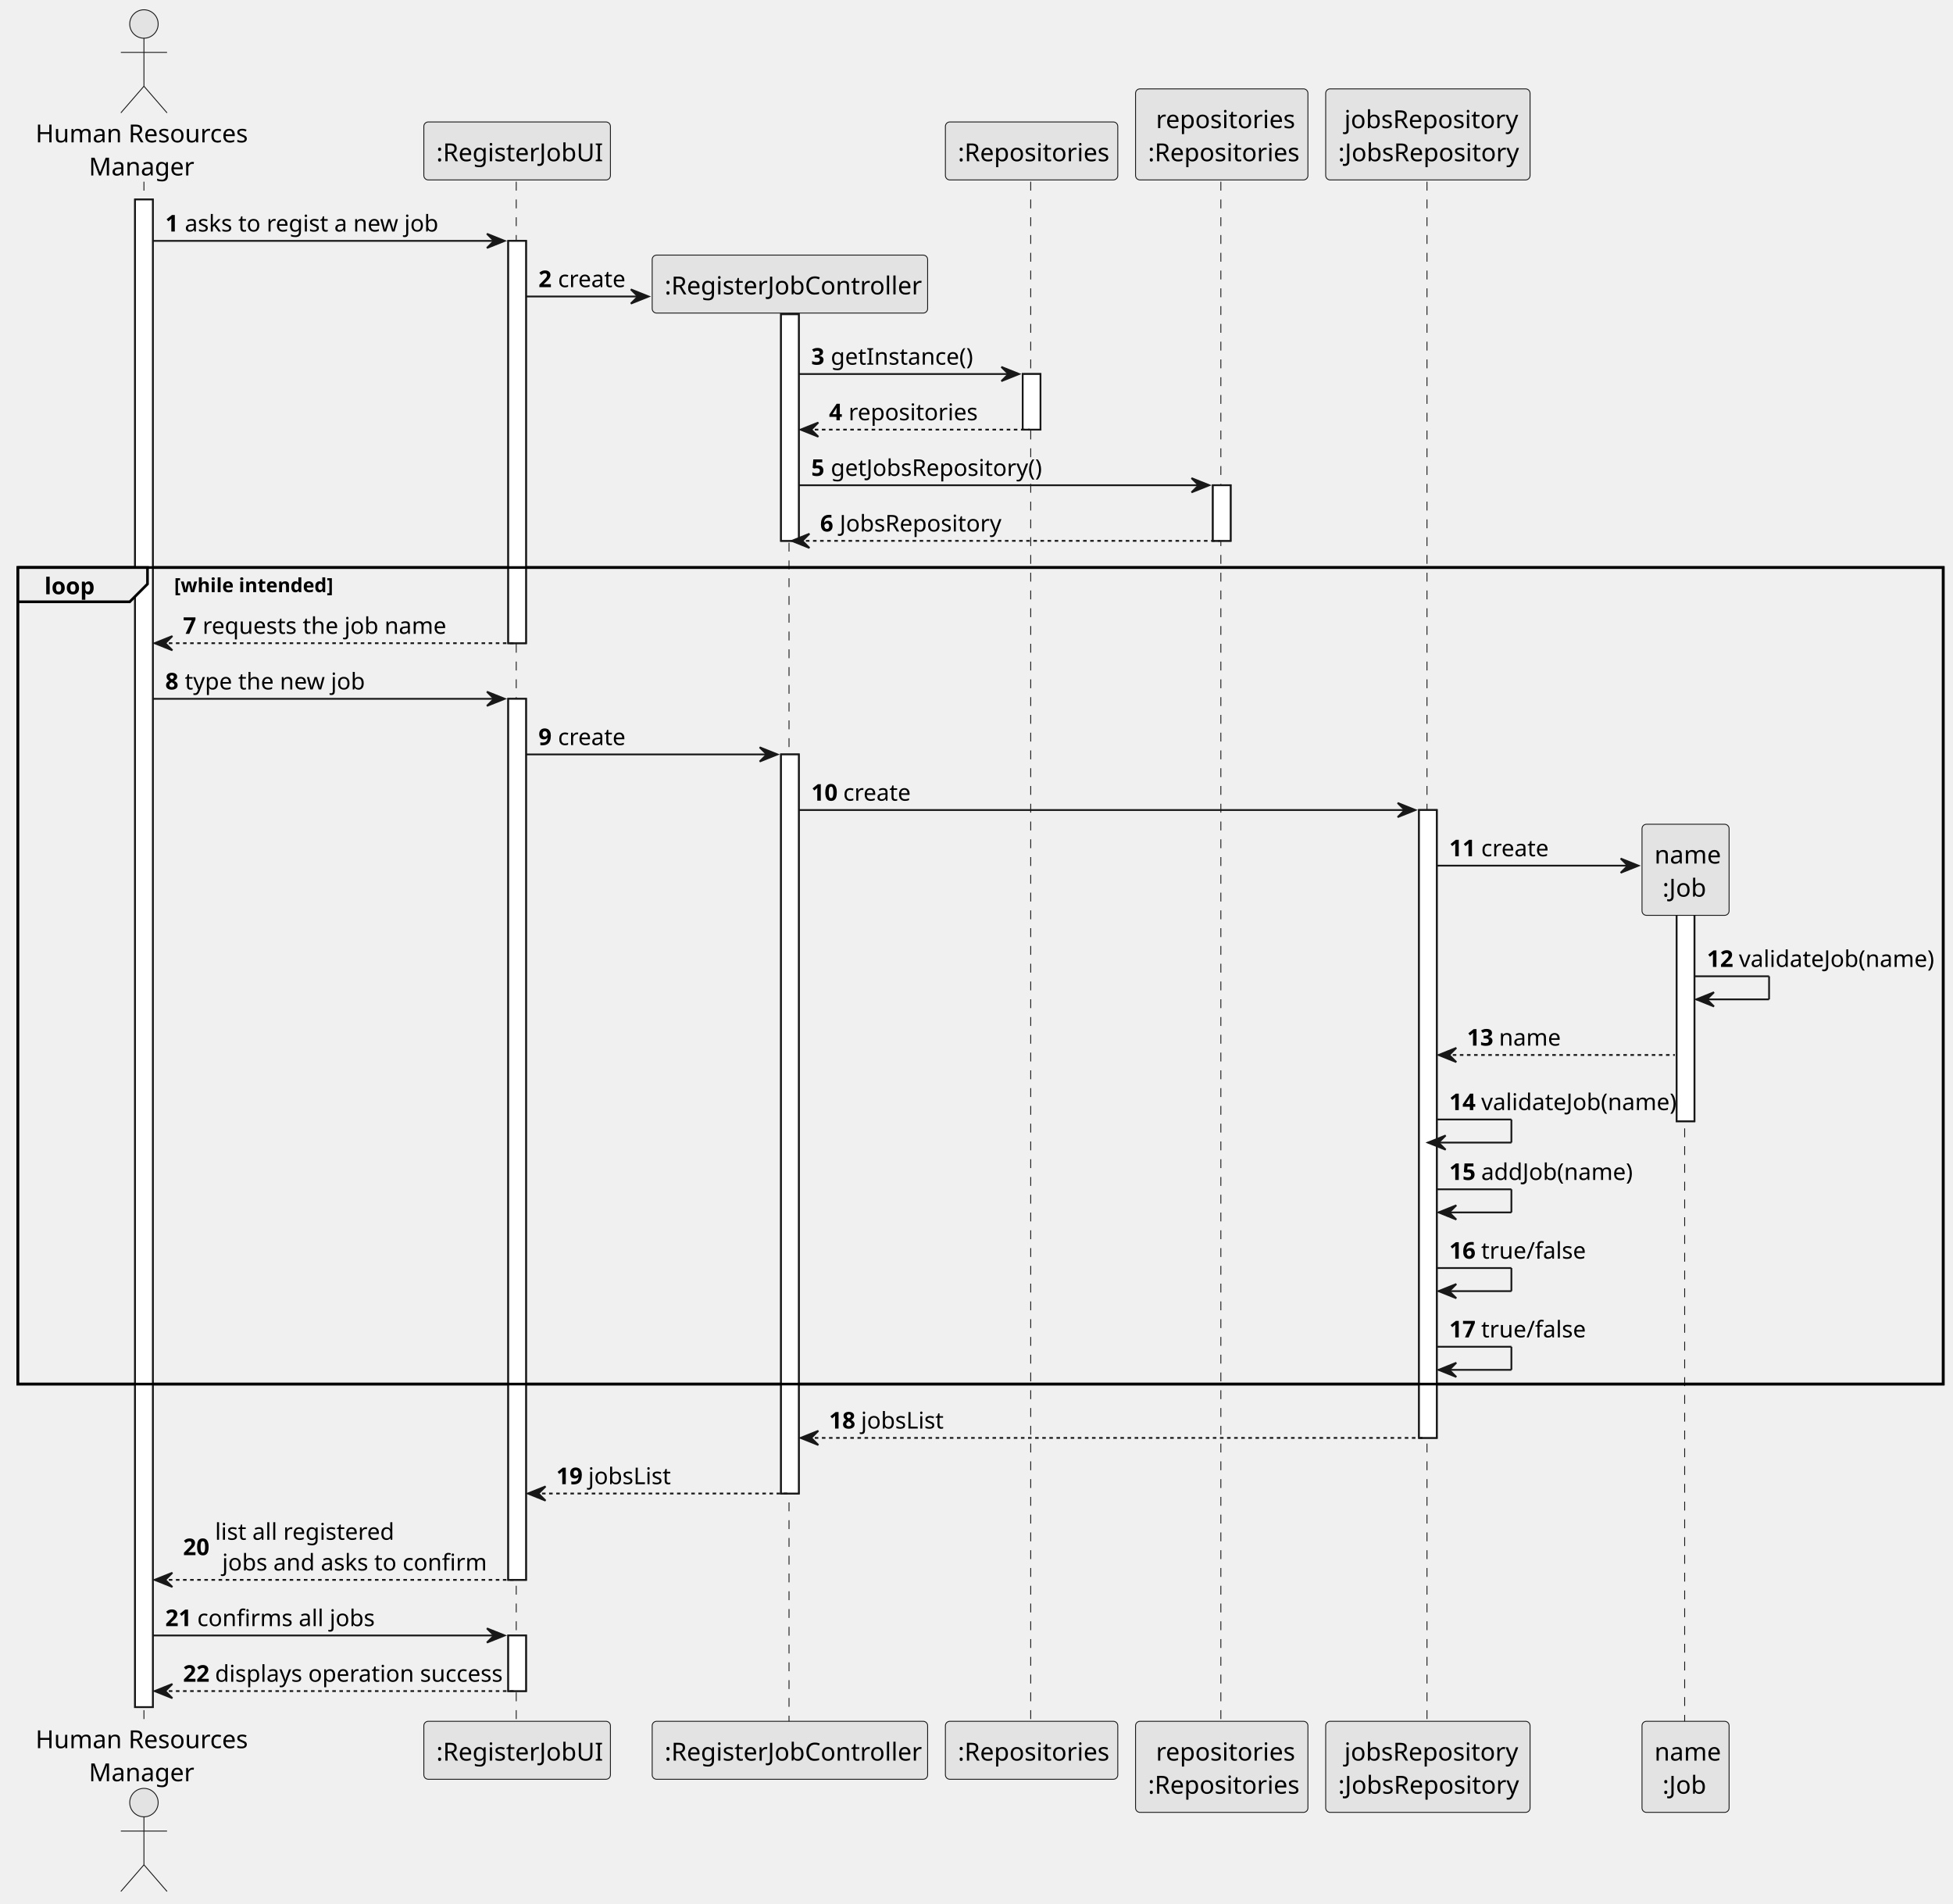
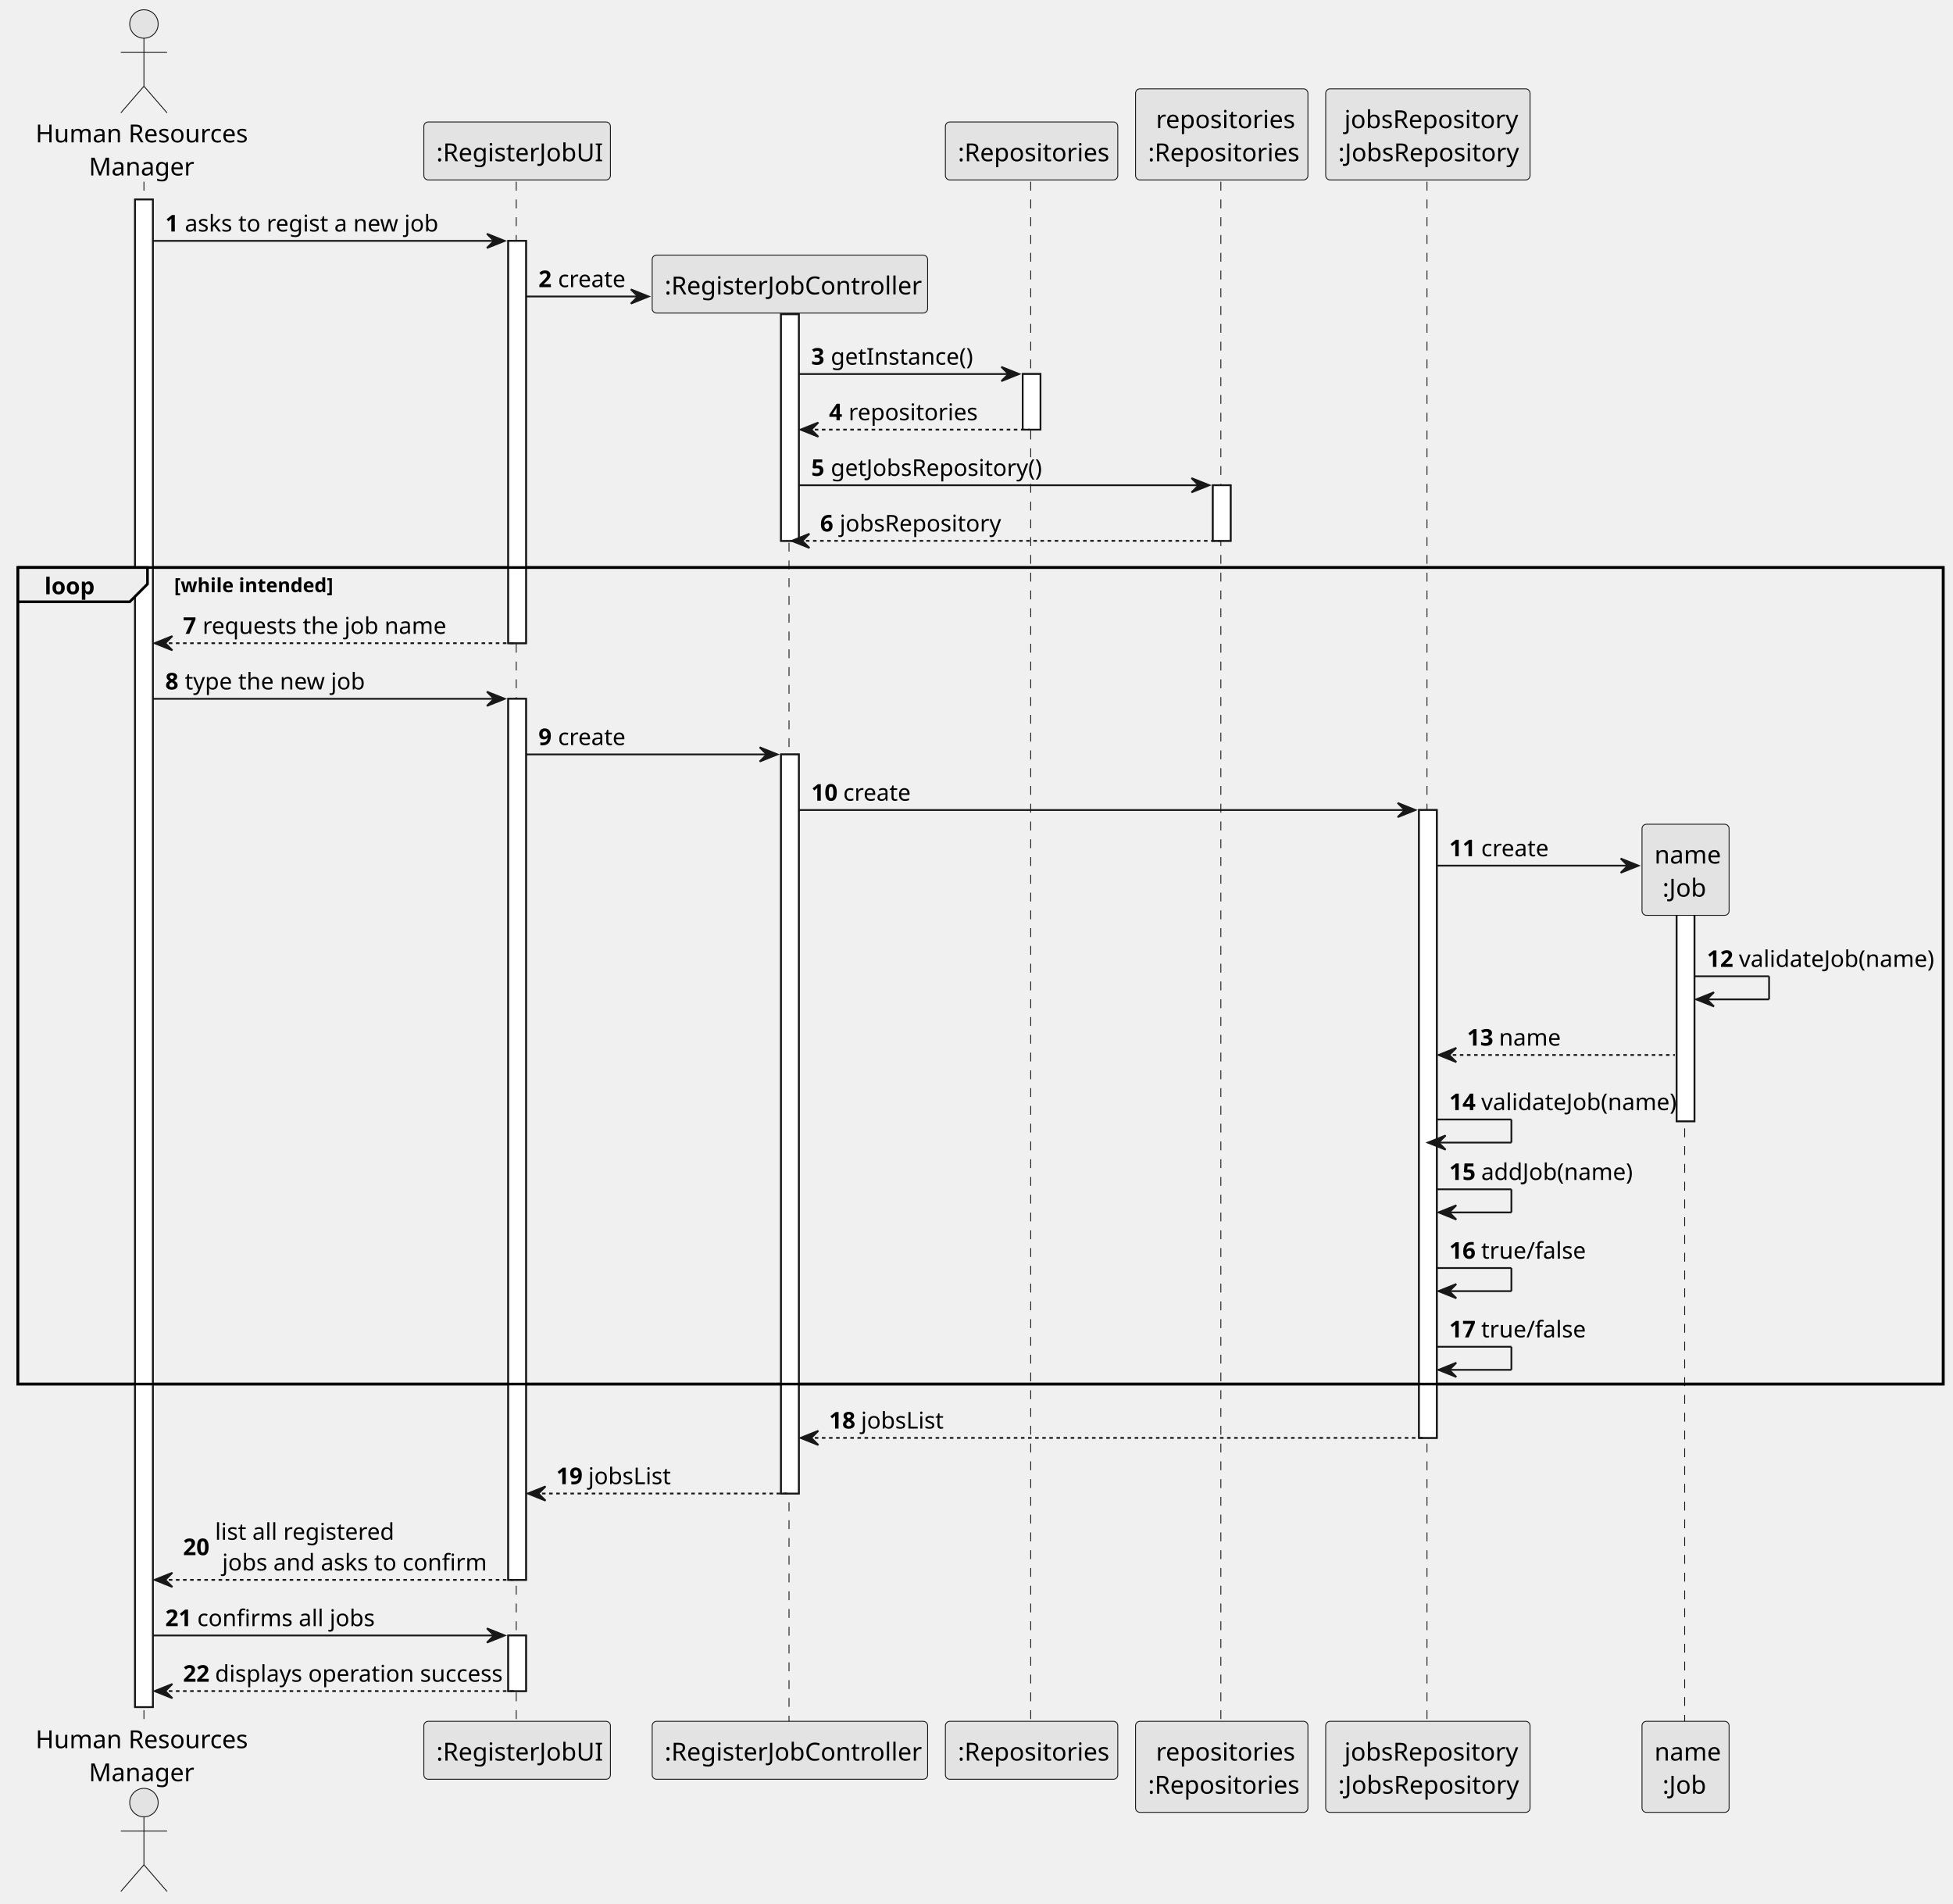
<svg xmlns="http://www.w3.org/2000/svg" contentStyleType="text/css" height="1071px" preserveAspectRatio="none" style="width:1099px;height:1071px;background:#FFFFFF;" version="1.1" viewBox="0 0 1099 1071" width="1099px" zoomAndPan="magnify">
  <defs />
  <g>
    <rect fill="#FFFFFF" height="848.266" style="stroke:#181818;stroke-width:1.0;" width="10" x="76" y="112.242" />
    <rect fill="#FFFFFF" height="226.367" style="stroke:#181818;stroke-width:1.0;" width="10" x="286" y="135.533" />
    <rect fill="#FFFFFF" height="495.734" style="stroke:#181818;stroke-width:1.0;" width="10" x="286" y="393.191" />
    <rect fill="#FFFFFF" height="31.291" style="stroke:#181818;stroke-width:1.0;" width="10" x="286" y="920.217" />
    <rect fill="#FFFFFF" height="127.494" style="stroke:#181818;stroke-width:1.0;" width="10" x="439.5" y="176.824" />
    <rect fill="#FFFFFF" height="415.861" style="stroke:#181818;stroke-width:1.0;" width="10" x="439.5" y="424.482" />
    <rect fill="#FFFFFF" height="31.291" style="stroke:#181818;stroke-width:1.0;" width="10" x="575.5" y="210.445" />
    <rect fill="#FFFFFF" height="31.291" style="stroke:#181818;stroke-width:1.0;" width="10" x="682.5" y="273.027" />
    <rect fill="#FFFFFF" height="353.279" style="stroke:#181818;stroke-width:1.0;" width="10" x="798.5" y="455.773" />
    <rect fill="#FFFFFF" height="133.824" style="stroke:#181818;stroke-width:1.0;" width="10" x="943.5" y="497.065" />
    <rect fill="none" height="459.443" style="stroke:#000000;stroke-width:1.5;" width="1083.5" x="10" y="319.318" />
    <line style="stroke:#181818;stroke-width:0.5;stroke-dasharray:5.0,5.0;" x1="81" x2="81" y1="102.242" y2="969.508" />
    <line style="stroke:#181818;stroke-width:0.5;stroke-dasharray:5.0,5.0;" x1="290.5" x2="290.5" y1="102.242" y2="969.508" />
    <line style="stroke:#181818;stroke-width:0.5;stroke-dasharray:5.0,5.0;" x1="444" x2="444" y1="175.344" y2="969.508" />
    <line style="stroke:#181818;stroke-width:0.5;stroke-dasharray:5.0,5.0;" x1="580" x2="580" y1="102.242" y2="969.508" />
    <line style="stroke:#181818;stroke-width:0.5;stroke-dasharray:5.0,5.0;" x1="687" x2="687" y1="102.242" y2="969.508" />
    <line style="stroke:#181818;stroke-width:0.5;stroke-dasharray:5.0,5.0;" x1="803" x2="803" y1="102.242" y2="969.508" />
    <line style="stroke:#181818;stroke-width:0.5;stroke-dasharray:5.0,5.0;" x1="948" x2="948" y1="504.894" y2="969.508" />
    <text fill="#000000" font-family="sans-serif" font-size="14" lengthAdjust="spacing" textLength="116" x="20" y="80.107">Human Resources</text>
    <text fill="#000000" font-family="sans-serif" font-size="14" lengthAdjust="spacing" textLength="56" x="50" y="98.728">Manager</text>
    <ellipse cx="81" cy="13.5" fill="#E3E3E3" rx="8" ry="8" style="stroke:#181818;stroke-width:0.5;" />
    <path d="M81,21.5 L81,48.5 M68,29.5 L94,29.5 M81,48.5 L68,63.5 M81,48.5 L94,63.5 " fill="none" style="stroke:#181818;stroke-width:0.5;" />
    <text fill="#000000" font-family="sans-serif" font-size="14" lengthAdjust="spacing" textLength="116" x="20" y="983.615">Human Resources</text>
    <text fill="#000000" font-family="sans-serif" font-size="14" lengthAdjust="spacing" textLength="56" x="50" y="1002.236">Manager</text>
    <ellipse cx="81" cy="1014.25" fill="#E3E3E3" rx="8" ry="8" style="stroke:#181818;stroke-width:0.5;" />
    <path d="M81,1022.25 L81,1049.25 M68,1030.25 L94,1030.25 M81,1049.25 L68,1064.25 M81,1049.25 L94,1064.25 " fill="none" style="stroke:#181818;stroke-width:0.5;" />
    <rect fill="#E3E3E3" height="32.621" rx="2.5" ry="2.5" style="stroke:#181818;stroke-width:0.5;" width="105" x="238.5" y="68.621" />
    <text fill="#000000" font-family="sans-serif" font-size="14" lengthAdjust="spacing" textLength="91" x="245.5" y="90.728">:RegisterJobUI</text>
    <rect fill="#E3E3E3" height="32.621" rx="2.5" ry="2.5" style="stroke:#181818;stroke-width:0.5;" width="105" x="238.5" y="968.508" />
    <text fill="#000000" font-family="sans-serif" font-size="14" lengthAdjust="spacing" textLength="91" x="245.5" y="990.615">:RegisterJobUI</text>
    <rect fill="#E3E3E3" height="32.621" rx="2.5" ry="2.5" style="stroke:#181818;stroke-width:0.5;" width="155" x="367" y="968.508" />
    <text fill="#000000" font-family="sans-serif" font-size="14" lengthAdjust="spacing" textLength="141" x="374" y="990.615">:RegisterJobController</text>
    <rect fill="#E3E3E3" height="32.621" rx="2.5" ry="2.5" style="stroke:#181818;stroke-width:0.5;" width="97" x="532" y="68.621" />
    <text fill="#000000" font-family="sans-serif" font-size="14" lengthAdjust="spacing" textLength="83" x="539" y="90.728">:Repositories</text>
    <rect fill="#E3E3E3" height="32.621" rx="2.5" ry="2.5" style="stroke:#181818;stroke-width:0.5;" width="97" x="532" y="968.508" />
    <text fill="#000000" font-family="sans-serif" font-size="14" lengthAdjust="spacing" textLength="83" x="539" y="990.615">:Repositories</text>
    <rect fill="#E3E3E3" height="51.242" rx="2.5" ry="2.5" style="stroke:#181818;stroke-width:0.5;" width="97" x="639" y="50" />
    <text fill="#000000" font-family="sans-serif" font-size="14" lengthAdjust="spacing" textLength="74" x="650.5" y="72.107">repositories</text>
    <text fill="#000000" font-family="sans-serif" font-size="14" lengthAdjust="spacing" textLength="83" x="646" y="90.728">:Repositories</text>
    <rect fill="#E3E3E3" height="51.242" rx="2.5" ry="2.5" style="stroke:#181818;stroke-width:0.5;" width="97" x="639" y="968.508" />
    <text fill="#000000" font-family="sans-serif" font-size="14" lengthAdjust="spacing" textLength="74" x="650.5" y="990.615">repositories</text>
    <text fill="#000000" font-family="sans-serif" font-size="14" lengthAdjust="spacing" textLength="83" x="646" y="1009.236">:Repositories</text>
    <rect fill="#E3E3E3" height="51.242" rx="2.5" ry="2.5" style="stroke:#181818;stroke-width:0.5;" width="115" x="746" y="50" />
    <text fill="#000000" font-family="sans-serif" font-size="14" lengthAdjust="spacing" textLength="94" x="756.5" y="72.107">jobsRepository</text>
    <text fill="#000000" font-family="sans-serif" font-size="14" lengthAdjust="spacing" textLength="101" x="753" y="90.728">:JobsRepository</text>
    <rect fill="#E3E3E3" height="51.242" rx="2.5" ry="2.5" style="stroke:#181818;stroke-width:0.5;" width="115" x="746" y="968.508" />
    <text fill="#000000" font-family="sans-serif" font-size="14" lengthAdjust="spacing" textLength="94" x="756.5" y="990.615">jobsRepository</text>
    <text fill="#000000" font-family="sans-serif" font-size="14" lengthAdjust="spacing" textLength="101" x="753" y="1009.236">:JobsRepository</text>
    <rect fill="#E3E3E3" height="51.242" rx="2.5" ry="2.5" style="stroke:#181818;stroke-width:0.5;" width="49" x="924" y="968.508" />
    <text fill="#000000" font-family="sans-serif" font-size="14" lengthAdjust="spacing" textLength="35" x="931" y="990.615">name</text>
    <text fill="#000000" font-family="sans-serif" font-size="14" lengthAdjust="spacing" textLength="26" x="935.5" y="1009.236">:Job</text>
    <rect fill="#FFFFFF" height="848.266" style="stroke:#181818;stroke-width:1.0;" width="10" x="76" y="112.242" />
    <rect fill="#FFFFFF" height="226.367" style="stroke:#181818;stroke-width:1.0;" width="10" x="286" y="135.533" />
    <rect fill="#FFFFFF" height="495.734" style="stroke:#181818;stroke-width:1.0;" width="10" x="286" y="393.191" />
    <rect fill="#FFFFFF" height="31.291" style="stroke:#181818;stroke-width:1.0;" width="10" x="286" y="920.217" />
    <rect fill="#FFFFFF" height="127.494" style="stroke:#181818;stroke-width:1.0;" width="10" x="439.5" y="176.824" />
    <rect fill="#FFFFFF" height="415.861" style="stroke:#181818;stroke-width:1.0;" width="10" x="439.5" y="424.482" />
    <rect fill="#FFFFFF" height="31.291" style="stroke:#181818;stroke-width:1.0;" width="10" x="575.5" y="210.445" />
    <rect fill="#FFFFFF" height="31.291" style="stroke:#181818;stroke-width:1.0;" width="10" x="682.5" y="273.027" />
    <rect fill="#FFFFFF" height="353.279" style="stroke:#181818;stroke-width:1.0;" width="10" x="798.5" y="455.773" />
    <rect fill="#FFFFFF" height="133.824" style="stroke:#181818;stroke-width:1.0;" width="10" x="943.5" y="497.065" />
    <polygon fill="#181818" points="274,131.533,284,135.533,274,139.533,278,135.533" style="stroke:#181818;stroke-width:1.0;" />
    <line style="stroke:#181818;stroke-width:1.0;" x1="86" x2="280" y1="135.533" y2="135.533" />
    <text fill="#000000" font-family="sans-serif" font-size="13" font-weight="bold" lengthAdjust="spacing" textLength="7" x="93" y="130.27">1</text>
    <text fill="#000000" font-family="sans-serif" font-size="13" lengthAdjust="spacing" textLength="138" x="104" y="130.27">asks to regist a new job</text>
    <polygon fill="#181818" points="355,162.824,365,166.824,355,170.824,359,166.824" style="stroke:#181818;stroke-width:1.0;" />
    <line style="stroke:#181818;stroke-width:1.0;" x1="296" x2="361" y1="166.824" y2="166.824" />
    <text fill="#000000" font-family="sans-serif" font-size="13" font-weight="bold" lengthAdjust="spacing" textLength="7" x="303" y="161.561">2</text>
    <text fill="#000000" font-family="sans-serif" font-size="13" lengthAdjust="spacing" textLength="36" x="314" y="161.561">create</text>
    <rect fill="#E3E3E3" height="32.621" rx="2.5" ry="2.5" style="stroke:#181818;stroke-width:0.5;" width="155" x="367" y="143.533" />
    <text fill="#000000" font-family="sans-serif" font-size="14" lengthAdjust="spacing" textLength="141" x="374" y="165.641">:RegisterJobController</text>
    <polygon fill="#181818" points="563.5,206.445,573.5,210.445,563.5,214.445,567.5,210.445" style="stroke:#181818;stroke-width:1.0;" />
    <line style="stroke:#181818;stroke-width:1.0;" x1="449.5" x2="569.5" y1="210.445" y2="210.445" />
    <text fill="#000000" font-family="sans-serif" font-size="13" font-weight="bold" lengthAdjust="spacing" textLength="7" x="456.5" y="205.183">3</text>
    <text fill="#000000" font-family="sans-serif" font-size="13" lengthAdjust="spacing" textLength="75" x="467.5" y="205.183">getInstance()</text>
    <polygon fill="#181818" points="460.5,237.736,450.5,241.736,460.5,245.736,456.5,241.736" style="stroke:#181818;stroke-width:1.0;" />
    <line style="stroke:#181818;stroke-width:1.0;stroke-dasharray:2.0,2.0;" x1="454.5" x2="579.5" y1="241.736" y2="241.736" />
    <text fill="#000000" font-family="sans-serif" font-size="13" font-weight="bold" lengthAdjust="spacing" textLength="7" x="466.5" y="236.474">4</text>
    <text fill="#000000" font-family="sans-serif" font-size="13" lengthAdjust="spacing" textLength="67" x="477.5" y="236.474">repositories</text>
    <polygon fill="#181818" points="670.5,269.027,680.5,273.027,670.5,277.027,674.5,273.027" style="stroke:#181818;stroke-width:1.0;" />
    <line style="stroke:#181818;stroke-width:1.0;" x1="449.5" x2="676.5" y1="273.027" y2="273.027" />
    <text fill="#000000" font-family="sans-serif" font-size="13" font-weight="bold" lengthAdjust="spacing" textLength="7" x="456.5" y="267.765">5</text>
    <text fill="#000000" font-family="sans-serif" font-size="13" lengthAdjust="spacing" textLength="115" x="467.5" y="267.765">getJobsRepository()</text>
    <polygon fill="#181818" points="455.5,300.318,445.5,304.318,455.5,308.318,451.5,304.318" style="stroke:#181818;stroke-width:1.0;" />
    <line style="stroke:#181818;stroke-width:1.0;stroke-dasharray:2.0,2.0;" x1="449.5" x2="686.5" y1="304.318" y2="304.318" />
    <text fill="#000000" font-family="sans-serif" font-size="13" font-weight="bold" lengthAdjust="spacing" textLength="7" x="461.5" y="299.056">6</text>
-     <text fill="#000000" font-family="sans-serif" font-size="13" lengthAdjust="spacing" textLength="89" x="472.5" y="299.056">JobsRepository</text>
+     <text fill="#000000" font-family="sans-serif" font-size="13" lengthAdjust="spacing" textLength="86" x="472.5" y="299.056">jobsRepository</text>
    <path d="M10,319.318 L83,319.318 L83,328.609 L73,338.609 L10,338.609 L10,319.318 " fill="#EEEEEE" style="stroke:#000000;stroke-width:1.5;" />
    <rect fill="none" height="459.443" style="stroke:#000000;stroke-width:1.5;" width="1083.5" x="10" y="319.318" />
    <text fill="#000000" font-family="sans-serif" font-size="13" font-weight="bold" lengthAdjust="spacing" textLength="28" x="25" y="334.347">loop</text>
    <text fill="#000000" font-family="sans-serif" font-size="11" font-weight="bold" lengthAdjust="spacing" textLength="90" x="98" y="333.188">[while intended]</text>
    <polygon fill="#181818" points="97,357.9,87,361.9,97,365.9,93,361.9" style="stroke:#181818;stroke-width:1.0;" />
    <line style="stroke:#181818;stroke-width:1.0;stroke-dasharray:2.0,2.0;" x1="91" x2="290" y1="361.9" y2="361.9" />
    <text fill="#000000" font-family="sans-serif" font-size="13" font-weight="bold" lengthAdjust="spacing" textLength="7" x="103" y="356.638">7</text>
    <text fill="#000000" font-family="sans-serif" font-size="13" lengthAdjust="spacing" textLength="129" x="114" y="356.638">requests the job name</text>
    <polygon fill="#181818" points="274,389.191,284,393.191,274,397.191,278,393.191" style="stroke:#181818;stroke-width:1.0;" />
    <line style="stroke:#181818;stroke-width:1.0;" x1="86" x2="280" y1="393.191" y2="393.191" />
    <text fill="#000000" font-family="sans-serif" font-size="13" font-weight="bold" lengthAdjust="spacing" textLength="7" x="93" y="387.929">8</text>
    <text fill="#000000" font-family="sans-serif" font-size="13" lengthAdjust="spacing" textLength="95" x="104" y="387.929">type the new job</text>
    <polygon fill="#181818" points="427.5,420.482,437.5,424.482,427.5,428.482,431.5,424.482" style="stroke:#181818;stroke-width:1.0;" />
    <line style="stroke:#181818;stroke-width:1.0;" x1="296" x2="433.5" y1="424.482" y2="424.482" />
    <text fill="#000000" font-family="sans-serif" font-size="13" font-weight="bold" lengthAdjust="spacing" textLength="7" x="303" y="419.22">9</text>
    <text fill="#000000" font-family="sans-serif" font-size="13" lengthAdjust="spacing" textLength="36" x="314" y="419.22">create</text>
    <polygon fill="#181818" points="786.5,451.773,796.5,455.773,786.5,459.773,790.5,455.773" style="stroke:#181818;stroke-width:1.0;" />
    <line style="stroke:#181818;stroke-width:1.0;" x1="449.5" x2="792.5" y1="455.773" y2="455.773" />
    <text fill="#000000" font-family="sans-serif" font-size="13" font-weight="bold" lengthAdjust="spacing" textLength="14" x="456.5" y="450.511">10</text>
    <text fill="#000000" font-family="sans-serif" font-size="13" lengthAdjust="spacing" textLength="36" x="474.5" y="450.511">create</text>
    <polygon fill="#181818" points="912,483.065,922,487.065,912,491.065,916,487.065" style="stroke:#181818;stroke-width:1.0;" />
    <line style="stroke:#181818;stroke-width:1.0;" x1="808.5" x2="918" y1="487.065" y2="487.065" />
    <text fill="#000000" font-family="sans-serif" font-size="13" font-weight="bold" lengthAdjust="spacing" textLength="14" x="815.5" y="481.802">11</text>
    <text fill="#000000" font-family="sans-serif" font-size="13" lengthAdjust="spacing" textLength="36" x="833.5" y="481.802">create</text>
    <rect fill="#E3E3E3" height="51.242" rx="2.5" ry="2.5" style="stroke:#181818;stroke-width:0.5;" width="49" x="924" y="463.773" />
    <text fill="#000000" font-family="sans-serif" font-size="14" lengthAdjust="spacing" textLength="35" x="931" y="485.881">name</text>
    <text fill="#000000" font-family="sans-serif" font-size="14" lengthAdjust="spacing" textLength="26" x="935.5" y="504.502">:Job</text>
    <line style="stroke:#181818;stroke-width:1.0;" x1="953.5" x2="995.5" y1="549.307" y2="549.307" />
    <line style="stroke:#181818;stroke-width:1.0;" x1="995.5" x2="995.5" y1="549.307" y2="562.307" />
    <line style="stroke:#181818;stroke-width:1.0;" x1="954.5" x2="995.5" y1="562.307" y2="562.307" />
    <polygon fill="#181818" points="964.5,558.307,954.5,562.307,964.5,566.307,960.5,562.307" style="stroke:#181818;stroke-width:1.0;" />
    <text fill="#000000" font-family="sans-serif" font-size="13" font-weight="bold" lengthAdjust="spacing" textLength="14" x="960.5" y="544.044">12</text>
    <text fill="#000000" font-family="sans-serif" font-size="13" lengthAdjust="spacing" textLength="103" x="978.5" y="544.044">validateJob(name)</text>
    <polygon fill="#181818" points="819.5,589.598,809.5,593.598,819.5,597.598,815.5,593.598" style="stroke:#181818;stroke-width:1.0;" />
    <line style="stroke:#181818;stroke-width:1.0;stroke-dasharray:2.0,2.0;" x1="813.5" x2="942.5" y1="593.598" y2="593.598" />
    <text fill="#000000" font-family="sans-serif" font-size="13" font-weight="bold" lengthAdjust="spacing" textLength="14" x="825.5" y="588.335">13</text>
    <text fill="#000000" font-family="sans-serif" font-size="13" lengthAdjust="spacing" textLength="32" x="843.5" y="588.335">name</text>
    <line style="stroke:#181818;stroke-width:1.0;" x1="808.5" x2="850.5" y1="629.889" y2="629.889" />
    <line style="stroke:#181818;stroke-width:1.0;" x1="850.5" x2="850.5" y1="629.889" y2="642.889" />
    <line style="stroke:#181818;stroke-width:1.0;" x1="803.5" x2="850.5" y1="642.889" y2="642.889" />
    <polygon fill="#181818" points="813.5,638.889,803.5,642.889,813.5,646.889,809.5,642.889" style="stroke:#181818;stroke-width:1.0;" />
    <text fill="#000000" font-family="sans-serif" font-size="13" font-weight="bold" lengthAdjust="spacing" textLength="14" x="815.5" y="624.626">14</text>
    <text fill="#000000" font-family="sans-serif" font-size="13" lengthAdjust="spacing" textLength="103" x="833.5" y="624.626">validateJob(name)</text>
    <line style="stroke:#181818;stroke-width:1.0;" x1="808.5" x2="850.5" y1="669.18" y2="669.18" />
    <line style="stroke:#181818;stroke-width:1.0;" x1="850.5" x2="850.5" y1="669.18" y2="682.18" />
    <line style="stroke:#181818;stroke-width:1.0;" x1="809.5" x2="850.5" y1="682.18" y2="682.18" />
    <polygon fill="#181818" points="819.5,678.18,809.5,682.18,819.5,686.18,815.5,682.18" style="stroke:#181818;stroke-width:1.0;" />
    <text fill="#000000" font-family="sans-serif" font-size="13" font-weight="bold" lengthAdjust="spacing" textLength="14" x="815.5" y="663.917">15</text>
    <text fill="#000000" font-family="sans-serif" font-size="13" lengthAdjust="spacing" textLength="81" x="833.5" y="663.917">addJob(name)</text>
    <line style="stroke:#181818;stroke-width:1.0;" x1="808.5" x2="850.5" y1="713.471" y2="713.471" />
    <line style="stroke:#181818;stroke-width:1.0;" x1="850.5" x2="850.5" y1="713.471" y2="726.471" />
    <line style="stroke:#181818;stroke-width:1.0;" x1="809.5" x2="850.5" y1="726.471" y2="726.471" />
    <polygon fill="#181818" points="819.5,722.471,809.5,726.471,819.5,730.471,815.5,726.471" style="stroke:#181818;stroke-width:1.0;" />
    <text fill="#000000" font-family="sans-serif" font-size="13" font-weight="bold" lengthAdjust="spacing" textLength="14" x="815.5" y="708.208">16</text>
    <text fill="#000000" font-family="sans-serif" font-size="13" lengthAdjust="spacing" textLength="53" x="833.5" y="708.208">true/false</text>
    <line style="stroke:#181818;stroke-width:1.0;" x1="808.5" x2="850.5" y1="757.762" y2="757.762" />
    <line style="stroke:#181818;stroke-width:1.0;" x1="850.5" x2="850.5" y1="757.762" y2="770.762" />
    <line style="stroke:#181818;stroke-width:1.0;" x1="809.5" x2="850.5" y1="770.762" y2="770.762" />
    <polygon fill="#181818" points="819.5,766.762,809.5,770.762,819.5,774.762,815.5,770.762" style="stroke:#181818;stroke-width:1.0;" />
    <text fill="#000000" font-family="sans-serif" font-size="13" font-weight="bold" lengthAdjust="spacing" textLength="14" x="815.5" y="752.499">17</text>
    <text fill="#000000" font-family="sans-serif" font-size="13" lengthAdjust="spacing" textLength="53" x="833.5" y="752.499">true/false</text>
    <polygon fill="#181818" points="460.5,805.053,450.5,809.053,460.5,813.053,456.5,809.053" style="stroke:#181818;stroke-width:1.0;" />
    <line style="stroke:#181818;stroke-width:1.0;stroke-dasharray:2.0,2.0;" x1="454.5" x2="802.5" y1="809.053" y2="809.053" />
    <text fill="#000000" font-family="sans-serif" font-size="13" font-weight="bold" lengthAdjust="spacing" textLength="14" x="466.5" y="803.79">18</text>
    <text fill="#000000" font-family="sans-serif" font-size="13" lengthAdjust="spacing" textLength="45" x="484.5" y="803.79">jobsList</text>
    <polygon fill="#181818" points="307,836.344,297,840.344,307,844.344,303,840.344" style="stroke:#181818;stroke-width:1.0;" />
    <line style="stroke:#181818;stroke-width:1.0;stroke-dasharray:2.0,2.0;" x1="301" x2="443.5" y1="840.344" y2="840.344" />
    <text fill="#000000" font-family="sans-serif" font-size="13" font-weight="bold" lengthAdjust="spacing" textLength="14" x="313" y="835.081">19</text>
    <text fill="#000000" font-family="sans-serif" font-size="13" lengthAdjust="spacing" textLength="45" x="331" y="835.081">jobsList</text>
    <polygon fill="#181818" points="97,884.926,87,888.926,97,892.926,93,888.926" style="stroke:#181818;stroke-width:1.0;" />
    <line style="stroke:#181818;stroke-width:1.0;stroke-dasharray:2.0,2.0;" x1="91" x2="290" y1="888.926" y2="888.926" />
    <text fill="#000000" font-family="sans-serif" font-size="13" font-weight="bold" lengthAdjust="spacing" textLength="14" x="103" y="875.018">20</text>
    <text fill="#000000" font-family="sans-serif" font-size="13" lengthAdjust="spacing" textLength="95" x="121" y="866.372">list all registered</text>
    <text fill="#000000" font-family="sans-serif" font-size="13" lengthAdjust="spacing" textLength="142" x="125" y="883.663">jobs and asks to confirm</text>
    <polygon fill="#181818" points="274,916.217,284,920.217,274,924.217,278,920.217" style="stroke:#181818;stroke-width:1.0;" />
    <line style="stroke:#181818;stroke-width:1.0;" x1="86" x2="280" y1="920.217" y2="920.217" />
    <text fill="#000000" font-family="sans-serif" font-size="13" font-weight="bold" lengthAdjust="spacing" textLength="14" x="93" y="914.954">21</text>
    <text fill="#000000" font-family="sans-serif" font-size="13" lengthAdjust="spacing" textLength="94" x="111" y="914.954">confirms all jobs</text>
    <polygon fill="#181818" points="97,947.508,87,951.508,97,955.508,93,951.508" style="stroke:#181818;stroke-width:1.0;" />
    <line style="stroke:#181818;stroke-width:1.0;stroke-dasharray:2.0,2.0;" x1="91" x2="290" y1="951.508" y2="951.508" />
    <text fill="#000000" font-family="sans-serif" font-size="13" font-weight="bold" lengthAdjust="spacing" textLength="14" x="103" y="946.245">22</text>
    <text fill="#000000" font-family="sans-serif" font-size="13" lengthAdjust="spacing" textLength="158" x="121" y="946.245">displays operation success</text>
  </g>
</svg>
